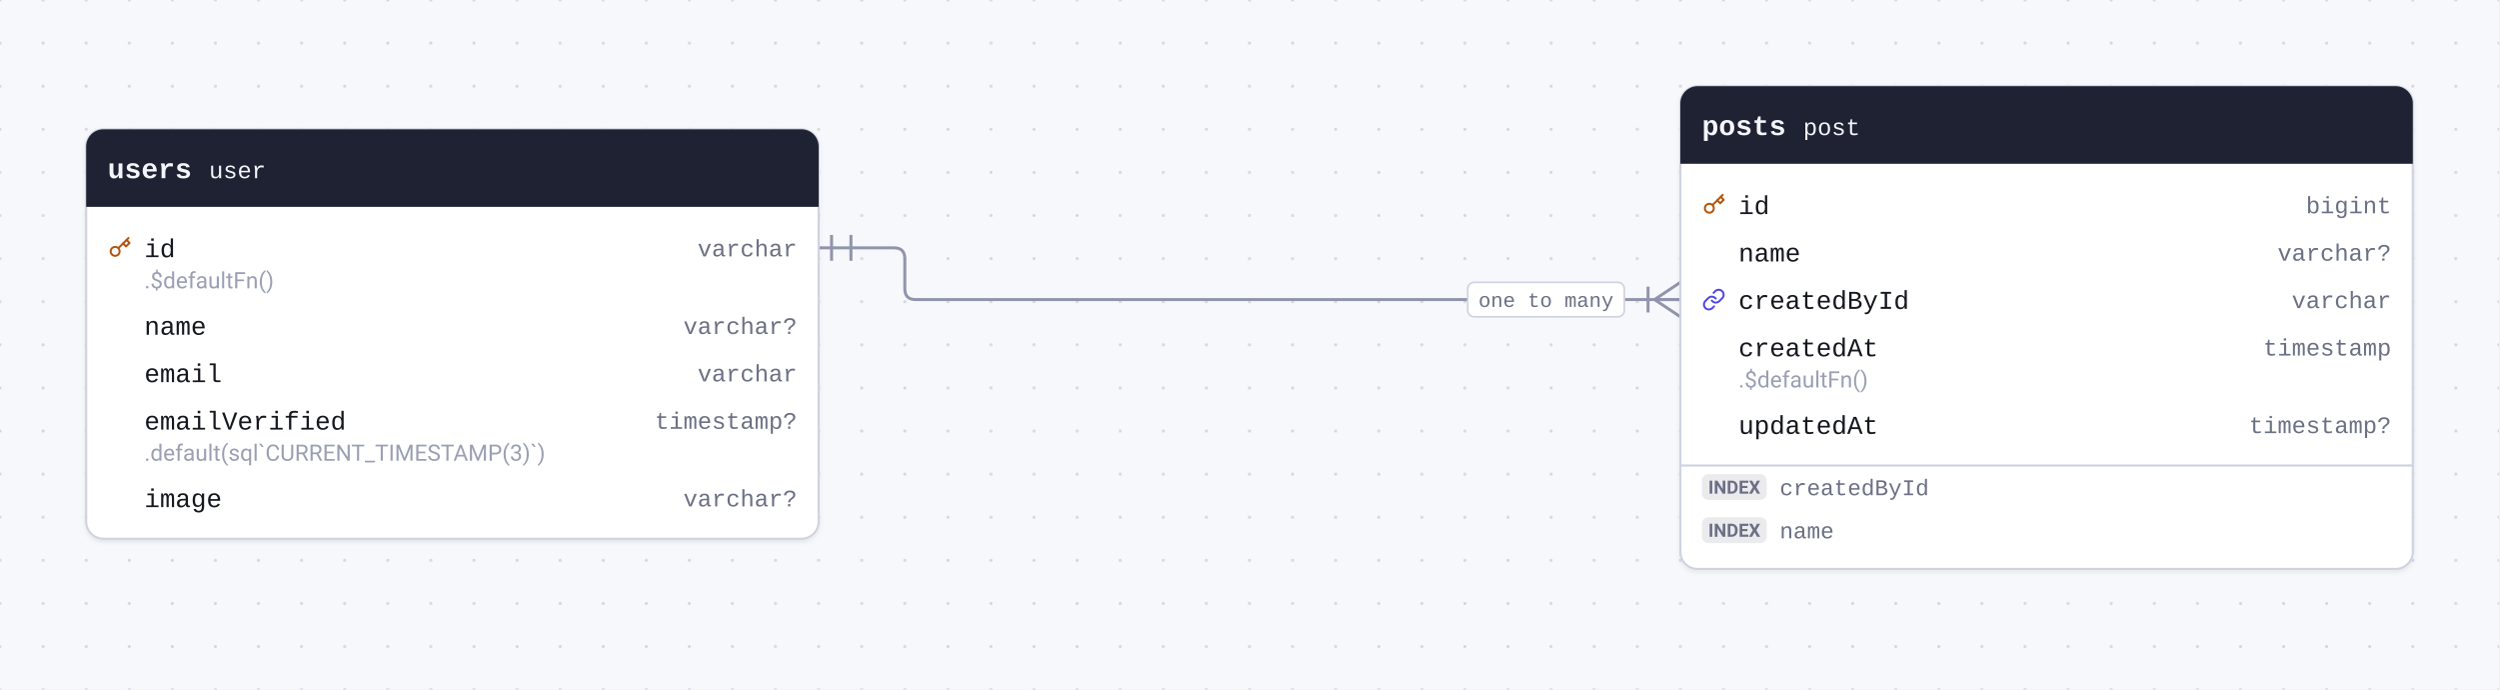
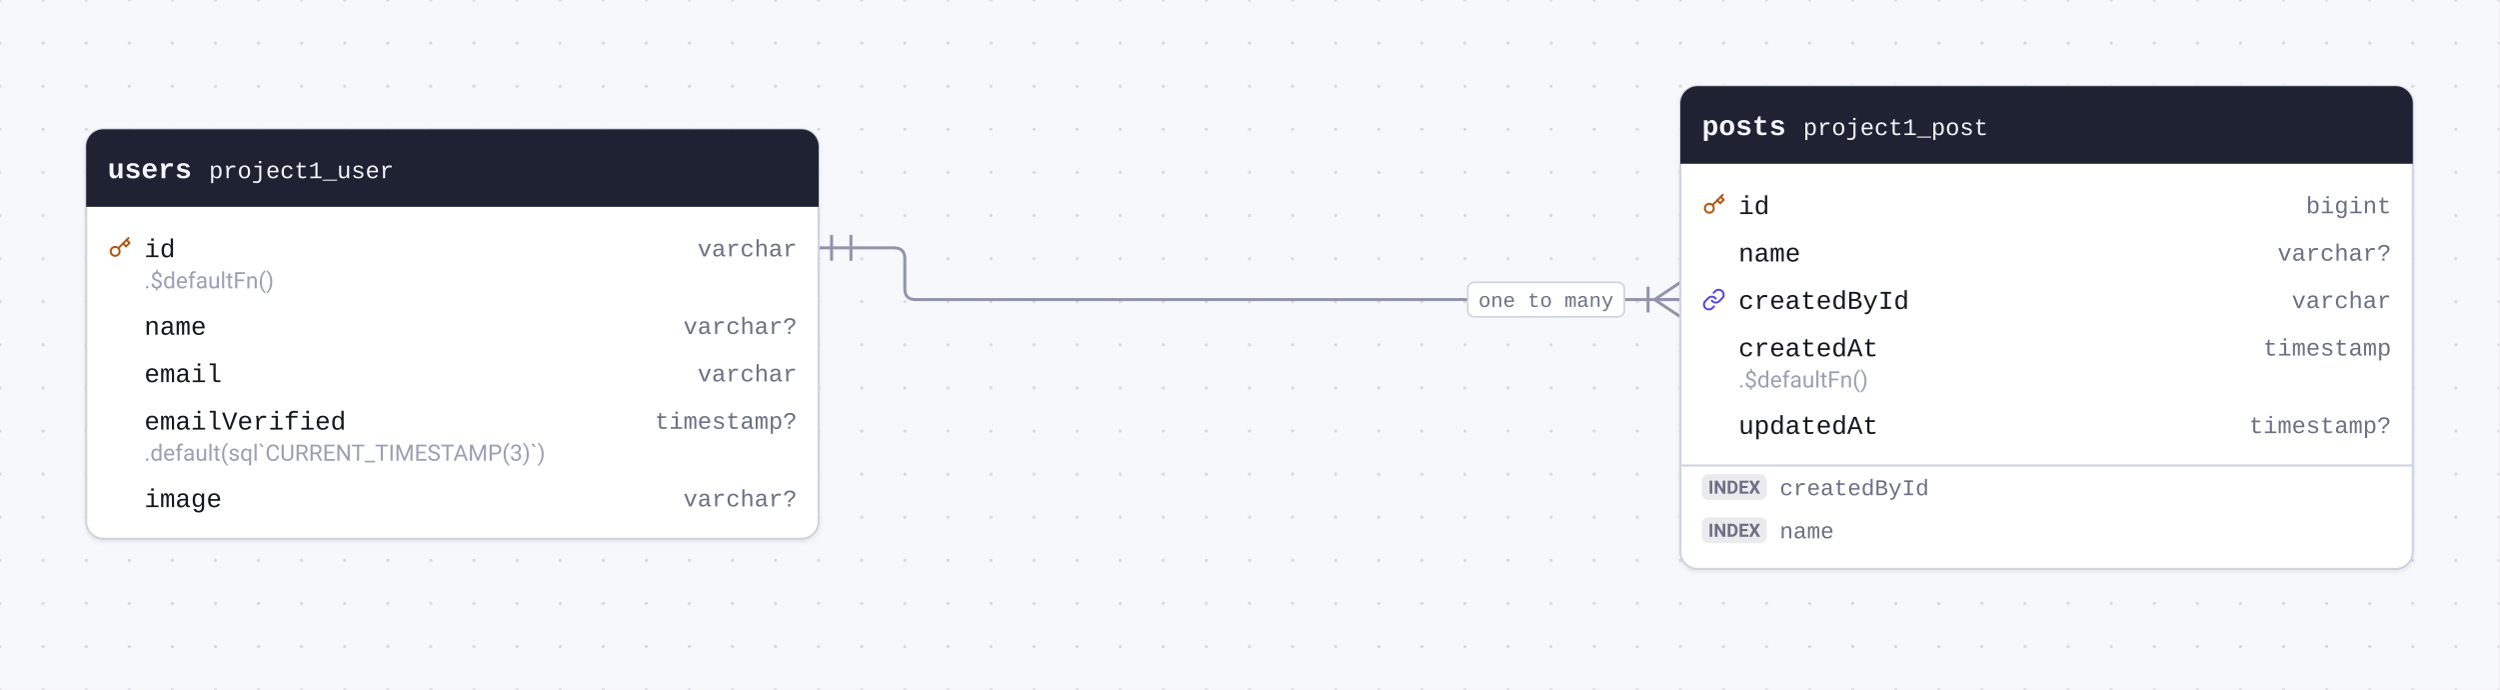
<svg xmlns="http://www.w3.org/2000/svg" width="1160" height="320" viewBox="0 0 1160 320">
  <defs>
    <pattern id="dots" x="-0.7" y="-0.7" width="20" height="20" patternUnits="userSpaceOnUse">
      <circle cx="0.7" cy="0.7" r="0.7" fill="#d4d4dc" />
    </pattern>
    <filter id="node-shadow" x="-5%" y="-5%" width="110%" height="115%">
      <feDropShadow dx="0" dy="1" stdDeviation="1" flood-color="#000000" flood-opacity="0.08" />
    </filter>
  </defs>
  <rect x="0" y="0" width="1160" height="320" fill="#f7f8fb" />
  <rect x="0" y="0" width="1160" height="320" fill="url(#dots)" />
  <g class="relation-edge">
    <path d="M380 115L400 115L 415,115Q 420,115 420,120L 420,134Q 420,139 425,139L760 139L780 139" fill="none" stroke="#9095ab" stroke-width="1.4" />
    <g transform="translate(380 115) scale(-1 1)" fill="none" stroke="#9095ab" stroke-width="1.4">
      <path d="M-6 -6 L-6 6" />
      <path d="M-15 -6 L-15 6" />
    </g>
    <g transform="translate(780 139)" fill="none" stroke="#9095ab" stroke-width="1.4">
      <path d="M0 -8 L-12 0 L0 8 M-12 0 L0 0" />
      <path d="M-15 -6 L-15 6" />
    </g>
  </g>
  <g class="model-node">
    <clipPath id="node-clip-0">
      <rect x="780" y="40" width="340" height="224" rx="8" />
    </clipPath>
    <rect x="780" y="40" width="340" height="224" rx="8" fill="#ffffff" stroke="#cfd3e0" filter="url(#node-shadow)" />
    <rect x="780" y="40" width="340" height="36" fill="#1f2233" clip-path="url(#node-clip-0)" />
-     <text x="790" y="62.68" font-family="ui-monospace, SF Mono, Menlo, Consolas, Liberation Mono, DejaVu Sans Mono, monospace" font-size="13" font-weight="700" fill="#f4f5fa">posts<tspan dx="8" font-size="11" font-weight="400" opacity="0.6">post</tspan>
+     <text x="790" y="62.68" font-family="ui-monospace, SF Mono, Menlo, Consolas, Liberation Mono, DejaVu Sans Mono, monospace" font-size="13" font-weight="700" fill="#f4f5fa">posts<tspan dx="8" font-size="11" font-weight="400" opacity="0.6">project1_post</tspan>
    </text>
    <g transform="translate(790 89.5) scale(0.46)" fill="none" stroke="#b45309" stroke-width="2" stroke-linecap="round" stroke-linejoin="round">
      <circle cx="7.5" cy="15.5" r="4.5" />
      <path d="m21 2-9.6 9.6" />
      <path d="m15.5 7.5 3 3L22 7l-3-3" />
    </g>
    <text x="807" y="99.32" font-family="ui-monospace, SF Mono, Menlo, Consolas, Liberation Mono, DejaVu Sans Mono, monospace" font-size="12" fill="#16181f">id</text>
    <text x="1110" y="98.96" font-family="ui-monospace, SF Mono, Menlo, Consolas, Liberation Mono, DejaVu Sans Mono, monospace" font-size="11" text-anchor="end" fill="#6b7084">bigint</text>
    <text x="807" y="121.32" font-family="ui-monospace, SF Mono, Menlo, Consolas, Liberation Mono, DejaVu Sans Mono, monospace" font-size="12" fill="#16181f">name</text>
    <text x="1110" y="120.96" font-family="ui-monospace, SF Mono, Menlo, Consolas, Liberation Mono, DejaVu Sans Mono, monospace" font-size="11" text-anchor="end" fill="#6b7084">varchar?</text>
    <g transform="translate(790 133.5) scale(0.46)" fill="none" stroke="#4f46e5" stroke-width="2" stroke-linecap="round" stroke-linejoin="round">
      <path d="M10 13a5 5 0 0 0 7.54.54l3-3a5 5 0 0 0-7.07-7.07l-1.72 1.71" />
      <path d="M14 11a5 5 0 0 0-7.54-.54l-3 3a5 5 0 0 0 7.07 7.07l1.71-1.71" />
    </g>
    <text x="807" y="143.32" font-family="ui-monospace, SF Mono, Menlo, Consolas, Liberation Mono, DejaVu Sans Mono, monospace" font-size="12" fill="#16181f">createdById</text>
    <text x="1110" y="142.96" font-family="ui-monospace, SF Mono, Menlo, Consolas, Liberation Mono, DejaVu Sans Mono, monospace" font-size="11" text-anchor="end" fill="#6b7084">varchar</text>
    <text x="807" y="165.32" font-family="ui-monospace, SF Mono, Menlo, Consolas, Liberation Mono, DejaVu Sans Mono, monospace" font-size="12" fill="#16181f">createdAt</text>
    <text x="1110" y="164.96" font-family="ui-monospace, SF Mono, Menlo, Consolas, Liberation Mono, DejaVu Sans Mono, monospace" font-size="11" text-anchor="end" fill="#6b7084">timestamp</text>
    <text x="807" y="179.78" font-family="ui-sans-serif, -apple-system, Segoe UI, Roboto, Helvetica Neue, Arial, DejaVu Sans, sans-serif" font-size="10.5" fill="#9a9fb3">.$defaultFn()</text>
    <text x="807" y="201.32" font-family="ui-monospace, SF Mono, Menlo, Consolas, Liberation Mono, DejaVu Sans Mono, monospace" font-size="12" fill="#16181f">updatedAt</text>
    <text x="1110" y="200.96" font-family="ui-monospace, SF Mono, Menlo, Consolas, Liberation Mono, DejaVu Sans Mono, monospace" font-size="11" text-anchor="end" fill="#6b7084">timestamp?</text>
    <path d="M780 216H1120" stroke="#cfd3e0" stroke-width="1" />
    <rect x="790" y="220" width="30.1" height="12" rx="3" fill="#6b7084" fill-opacity="0.14" />
    <text x="805.05" y="229.06" font-family="ui-sans-serif, -apple-system, Segoe UI, Roboto, Helvetica Neue, Arial, DejaVu Sans, sans-serif" font-size="8.5" font-weight="600" text-anchor="middle" fill="#6b7084">INDEX</text>
    <text x="826.1" y="229.78" font-family="ui-monospace, SF Mono, Menlo, Consolas, Liberation Mono, DejaVu Sans Mono, monospace" font-size="10.5" fill="#6b7084">createdById</text>
    <rect x="790" y="240" width="30.1" height="12" rx="3" fill="#6b7084" fill-opacity="0.14" />
    <text x="805.05" y="249.06" font-family="ui-sans-serif, -apple-system, Segoe UI, Roboto, Helvetica Neue, Arial, DejaVu Sans, sans-serif" font-size="8.5" font-weight="600" text-anchor="middle" fill="#6b7084">INDEX</text>
    <text x="826.1" y="249.78" font-family="ui-monospace, SF Mono, Menlo, Consolas, Liberation Mono, DejaVu Sans Mono, monospace" font-size="10.5" fill="#6b7084">name</text>
  </g>
  <g class="model-node">
    <clipPath id="node-clip-1">
      <rect x="40" y="60" width="340" height="190" rx="8" />
    </clipPath>
    <rect x="40" y="60" width="340" height="190" rx="8" fill="#ffffff" stroke="#cfd3e0" filter="url(#node-shadow)" />
    <rect x="40" y="60" width="340" height="36" fill="#1f2233" clip-path="url(#node-clip-1)" />
-     <text x="50" y="82.68" font-family="ui-monospace, SF Mono, Menlo, Consolas, Liberation Mono, DejaVu Sans Mono, monospace" font-size="13" font-weight="700" fill="#f4f5fa">users<tspan dx="8" font-size="11" font-weight="400" opacity="0.6">user</tspan>
+     <text x="50" y="82.68" font-family="ui-monospace, SF Mono, Menlo, Consolas, Liberation Mono, DejaVu Sans Mono, monospace" font-size="13" font-weight="700" fill="#f4f5fa">users<tspan dx="8" font-size="11" font-weight="400" opacity="0.6">project1_user</tspan>
    </text>
    <g transform="translate(50 109.5) scale(0.46)" fill="none" stroke="#b45309" stroke-width="2" stroke-linecap="round" stroke-linejoin="round">
      <circle cx="7.5" cy="15.5" r="4.5" />
      <path d="m21 2-9.6 9.6" />
      <path d="m15.5 7.5 3 3L22 7l-3-3" />
    </g>
    <text x="67" y="119.32" font-family="ui-monospace, SF Mono, Menlo, Consolas, Liberation Mono, DejaVu Sans Mono, monospace" font-size="12" fill="#16181f">id</text>
    <text x="370" y="118.96" font-family="ui-monospace, SF Mono, Menlo, Consolas, Liberation Mono, DejaVu Sans Mono, monospace" font-size="11" text-anchor="end" fill="#6b7084">varchar</text>
    <text x="67" y="133.78" font-family="ui-sans-serif, -apple-system, Segoe UI, Roboto, Helvetica Neue, Arial, DejaVu Sans, sans-serif" font-size="10.5" fill="#9a9fb3">.$defaultFn()</text>
    <text x="67" y="155.32" font-family="ui-monospace, SF Mono, Menlo, Consolas, Liberation Mono, DejaVu Sans Mono, monospace" font-size="12" fill="#16181f">name</text>
    <text x="370" y="154.96" font-family="ui-monospace, SF Mono, Menlo, Consolas, Liberation Mono, DejaVu Sans Mono, monospace" font-size="11" text-anchor="end" fill="#6b7084">varchar?</text>
    <text x="67" y="177.32" font-family="ui-monospace, SF Mono, Menlo, Consolas, Liberation Mono, DejaVu Sans Mono, monospace" font-size="12" fill="#16181f">email</text>
    <text x="370" y="176.96" font-family="ui-monospace, SF Mono, Menlo, Consolas, Liberation Mono, DejaVu Sans Mono, monospace" font-size="11" text-anchor="end" fill="#6b7084">varchar</text>
    <text x="67" y="199.32" font-family="ui-monospace, SF Mono, Menlo, Consolas, Liberation Mono, DejaVu Sans Mono, monospace" font-size="12" fill="#16181f">emailVerified</text>
    <text x="370" y="198.96" font-family="ui-monospace, SF Mono, Menlo, Consolas, Liberation Mono, DejaVu Sans Mono, monospace" font-size="11" text-anchor="end" fill="#6b7084">timestamp?</text>
    <text x="67" y="213.78" font-family="ui-sans-serif, -apple-system, Segoe UI, Roboto, Helvetica Neue, Arial, DejaVu Sans, sans-serif" font-size="10.5" fill="#9a9fb3">.default(sql`CURRENT_TIMESTAMP(3)`)</text>
    <text x="67" y="235.32" font-family="ui-monospace, SF Mono, Menlo, Consolas, Liberation Mono, DejaVu Sans Mono, monospace" font-size="12" fill="#16181f">image</text>
    <text x="370" y="234.96" font-family="ui-monospace, SF Mono, Menlo, Consolas, Liberation Mono, DejaVu Sans Mono, monospace" font-size="11" text-anchor="end" fill="#6b7084">varchar?</text>
  </g>
  <g class="relation-label">
    <rect x="681.3" y="131" width="72.7" height="16" rx="3" fill="#ffffff" stroke="#cfd3e0" stroke-width="0.8" />
    <text x="717.65" y="142.42" font-family="ui-monospace, SF Mono, Menlo, Consolas, Liberation Mono, DejaVu Sans Mono, monospace" font-size="9.5" text-anchor="middle" fill="#6b7084">one to many</text>
  </g>
</svg>
